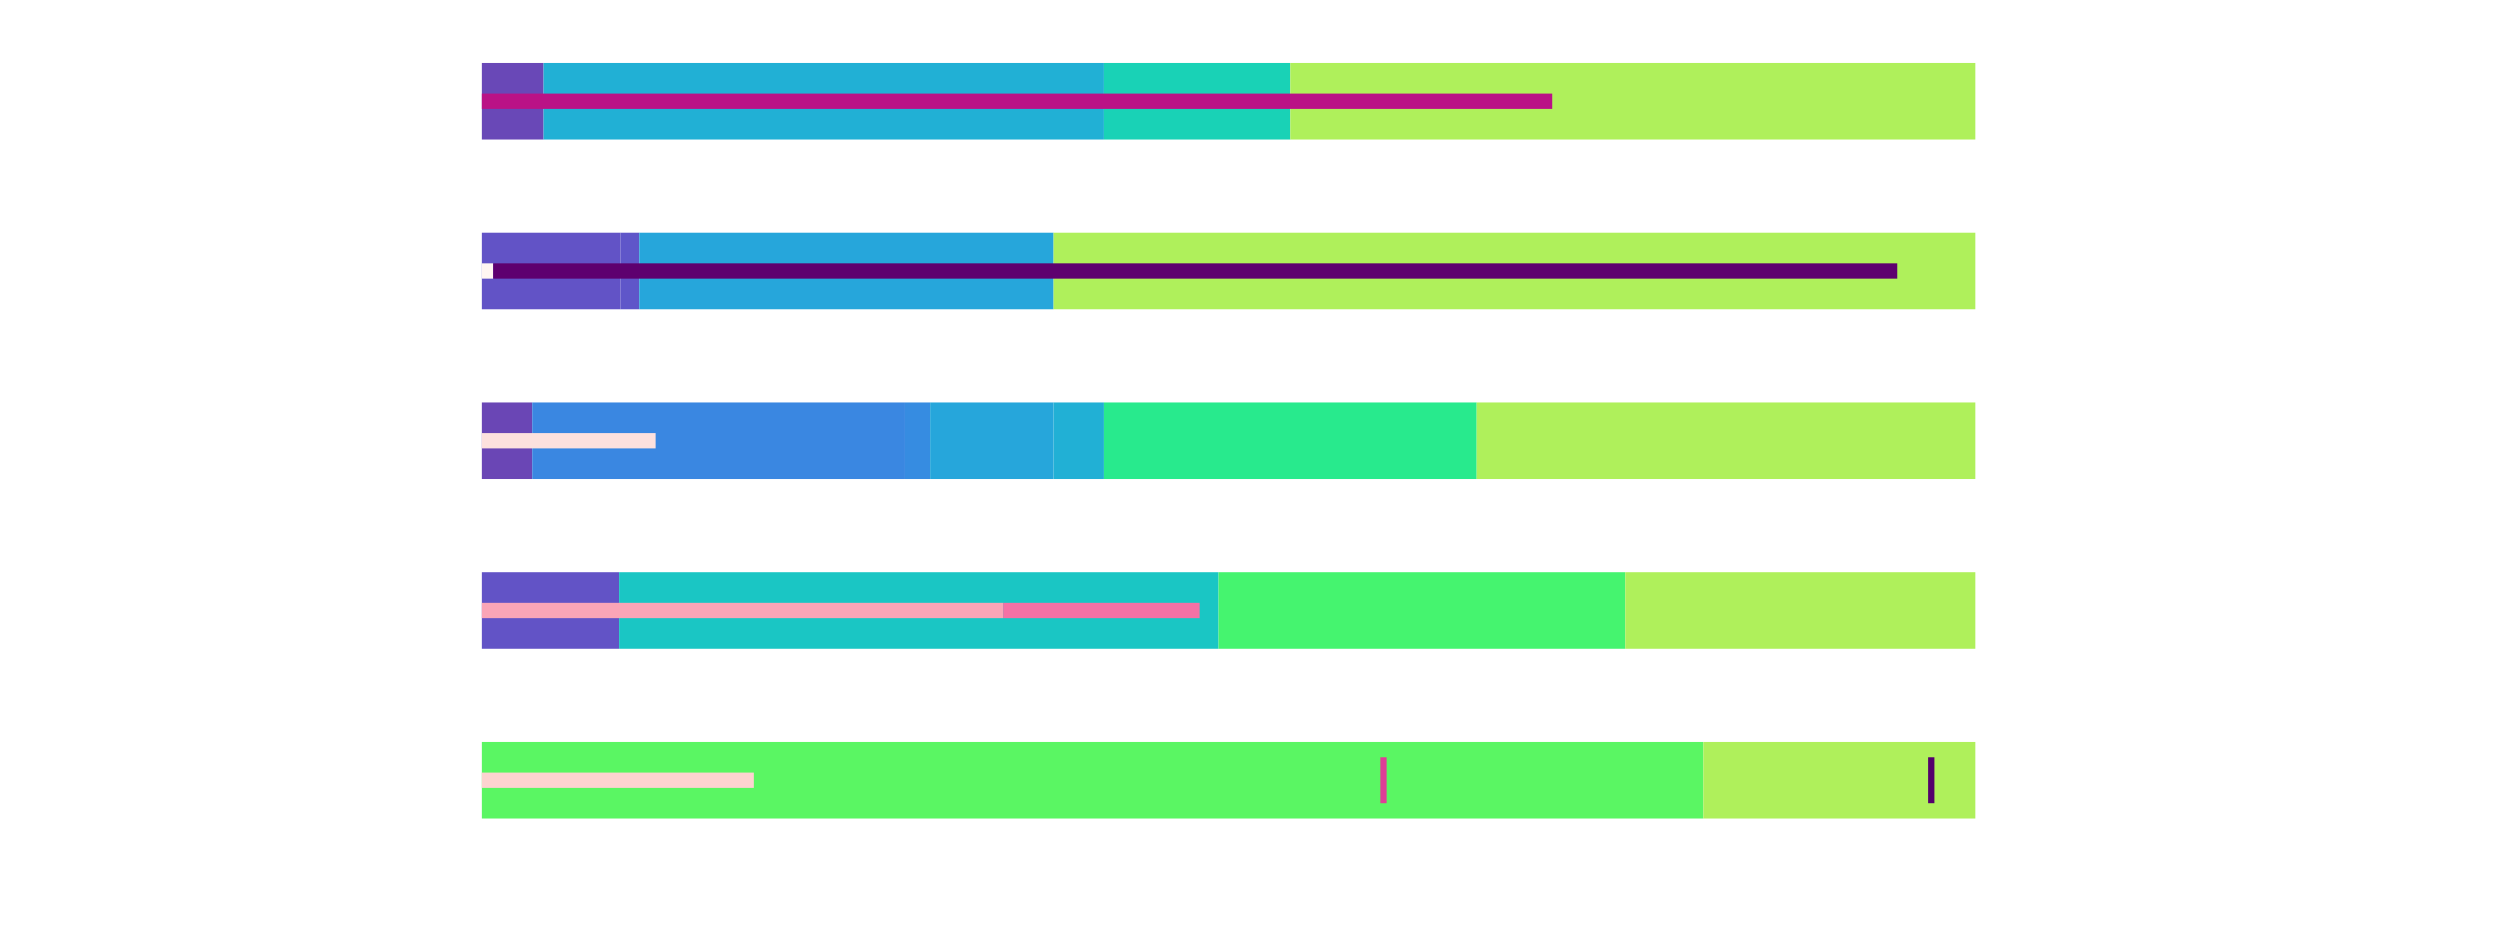
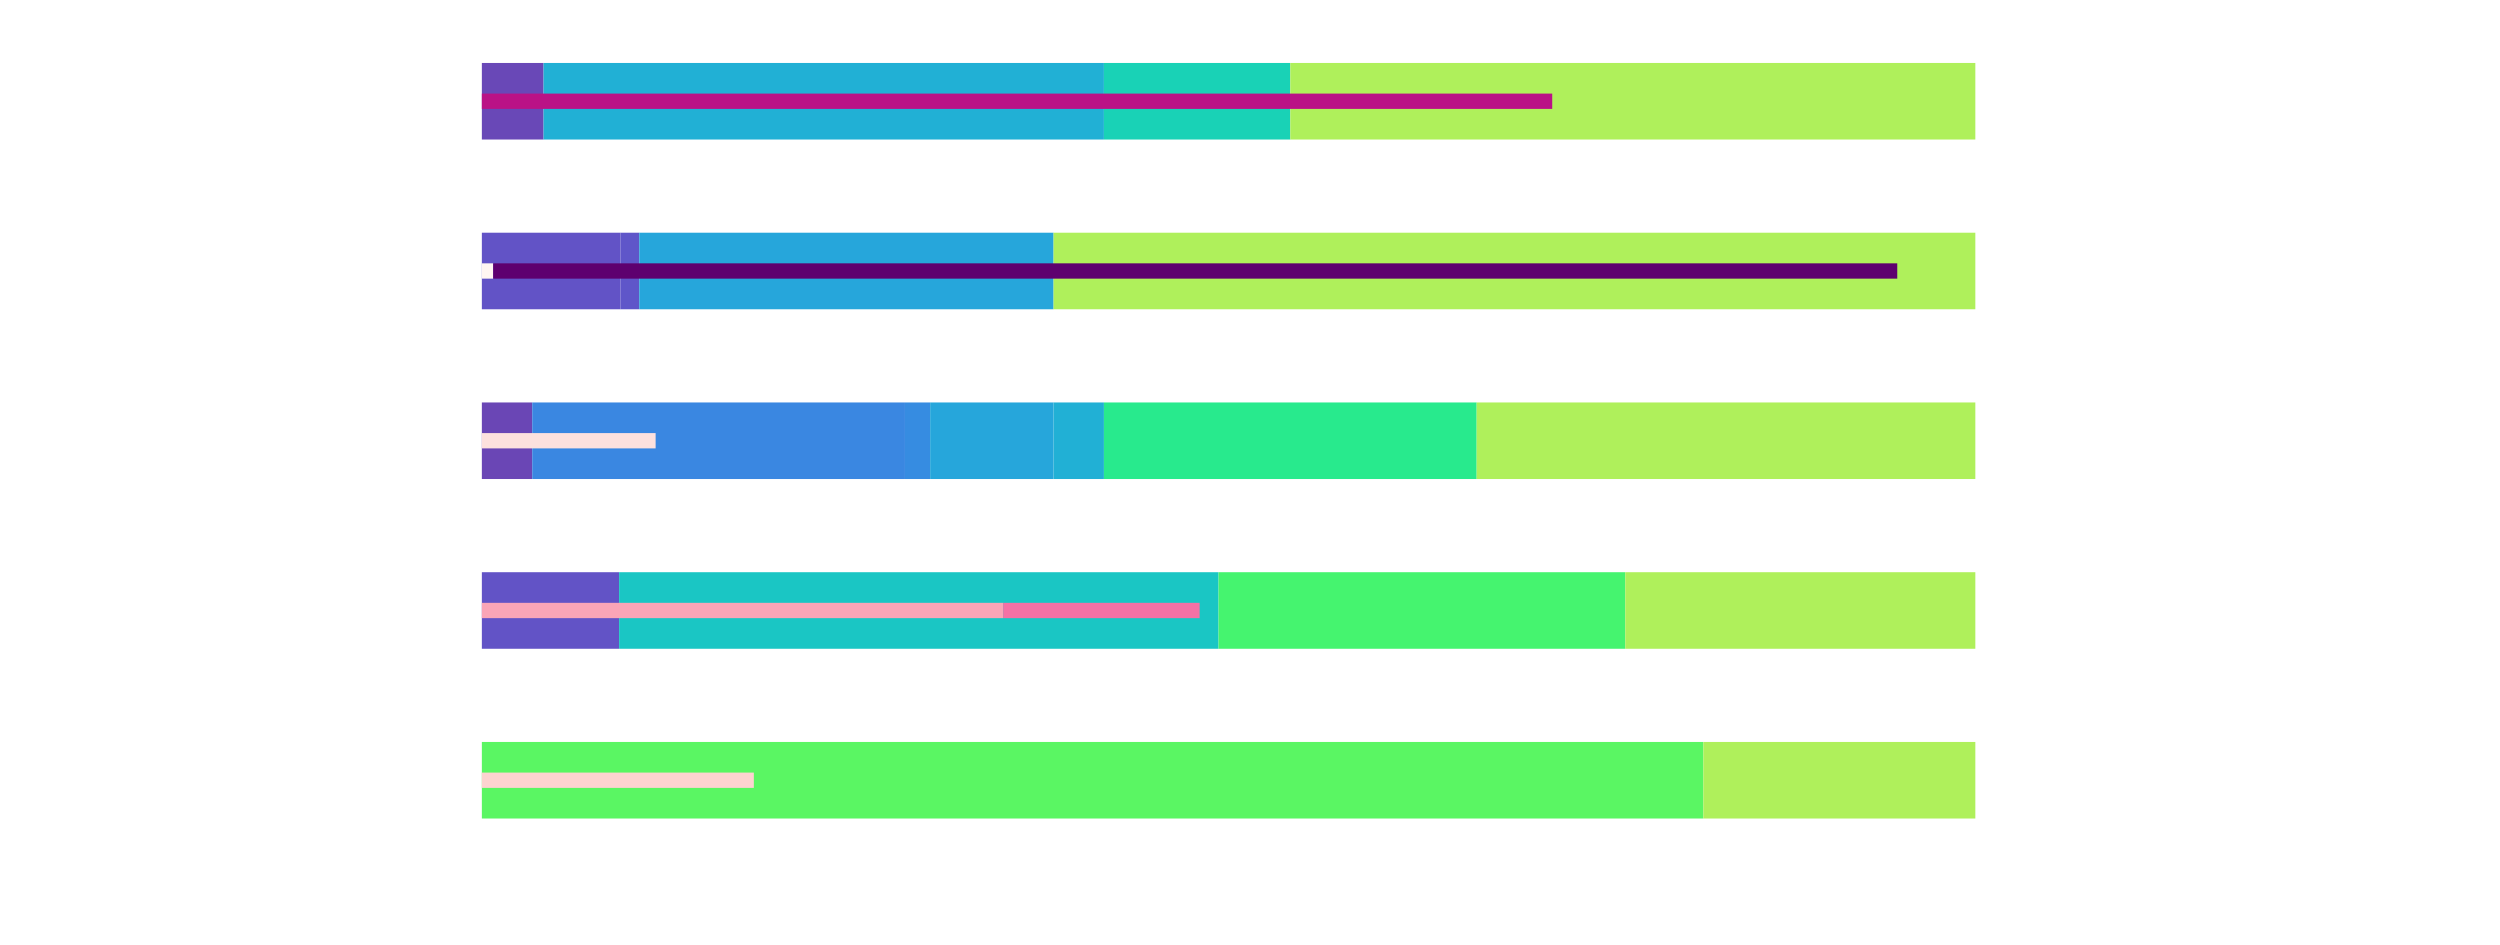
<svg xmlns="http://www.w3.org/2000/svg" width="900" height="340" viewBox="0,0,1400,750" id="svg">
  <g transform="translate(90,50)">
    <g transform="translate(0,0)">
      <g transform="translate(0,0)">
        <rect x="0" y="0" width="49" height="60.8" fill="rgb(105, 72, 183)" stroke="rgb(105, 72, 183)" stroke-width="0" />
        <rect x="49" y="0" width="445" height="60.8" fill="rgb(33, 176, 213)" stroke="rgb(33, 176, 213)" stroke-width="0" />
        <rect x="494" y="0" width="148" height="60.8" fill="rgb(25, 210, 182)" stroke="rgb(25, 210, 182)" stroke-width="0" />
        <rect x="642" y="0" width="544" height="60.8" fill="rgba(175, 240, 91, 1)" stroke="rgb(175, 240, 91)" stroke-width="0" />
      </g>
      <g transform="translate(0,24.32)">
        <rect x="0" y="0" width="850" height="12.16" fill="rgb(186, 18, 134)" stroke="rgb(186, 18, 134)" stroke-width="0" />
      </g>
    </g>
    <g transform="translate(0,134.8)">
      <g transform="translate(0,0)">
        <rect x="0" y="0" width="110" height="60.8" fill="rgb(98, 83, 198)" stroke="rgb(98, 83, 198)" stroke-width="0" />
        <rect x="110" y="0" width="15" height="60.8" fill="rgb(95, 86, 201)" stroke="rgb(95, 86, 201)" stroke-width="0" />
        <rect x="125" y="0" width="329" height="60.8" fill="rgb(38, 166, 219)" stroke="rgb(38, 166, 219)" stroke-width="0" />
        <rect x="454" y="0" width="732" height="60.8" fill="rgb(175, 240, 91)" stroke="rgb(175, 240, 91)" stroke-width="0" />
      </g>
      <g transform="translate(0,24.32)">
        <rect x="0" y="0" width="9" height="12.16" fill="rgb(255, 246, 242)" stroke="rgb(255, 246, 242)" stroke-width="0" />
        <rect x="9" y="0" width="1115" height="12.16" fill="rgb(94, 0, 111)" stroke="rgb(94, 0, 111)" stroke-width="0" />
      </g>
    </g>
    <g transform="translate(0,269.6)">
      <g transform="translate(0,0)">
        <rect x="0" y="0" width="40" height="60.8" fill="rgb(106, 70, 181)" stroke="rgb(106, 70, 181)" stroke-width="0" />
        <rect x="40" y="0" width="296" height="60.8" fill="rgb(58, 135, 225)" stroke="rgb(58, 135, 225)" stroke-width="0" />
        <rect x="336" y="0" width="20" height="60.8" fill="rgb(54, 140, 225)" stroke="rgb(54, 140, 225)" stroke-width="0" />
        <rect x="356" y="0" width="98" height="60.8" fill="rgb(38, 166, 219)" stroke="rgb(38, 166, 219)" stroke-width="0" />
        <rect x="454" y="0" width="40" height="60.8" fill="rgb(33, 176, 213)" stroke="rgb(33, 176, 213)" stroke-width="0" />
        <rect x="494" y="0" width="296" height="60.8" fill="rgb(40, 234, 141)" stroke="rgb(40, 234, 141)" stroke-width="0" />
        <rect x="790" y="0" width="396" height="60.8" fill="rgb(175, 240, 91)" stroke="rgb(175, 240, 91)" stroke-width="0" />
      </g>
      <g transform="translate(0,24.32)">
        <rect x="0" y="0" width="138" height="12.16" fill="rgb(253, 225, 222)" stroke="rgb(253, 225, 222)" stroke-width="0" />
      </g>
    </g>
    <g transform="translate(0,404.4)">
      <g transform="translate(0,0)">
        <rect x="0" y="0" width="109" height="60.8" fill="rgb(98, 83, 198)" stroke="rgb(98, 83, 198)" stroke-width="0" />
        <rect x="109" y="0" width="476" height="60.8" fill="rgb(26, 198, 196)" stroke="rgb(26, 198, 196)" stroke-width="0" />
        <rect x="585" y="0" width="323" height="60.8" fill="rgb(69, 244, 111)" stroke="rgb(69, 244, 111)" stroke-width="0" />
        <rect x="908" y="0" width="278" height="60.8" fill="rgb(175, 240, 91)" stroke="rgb(175, 240, 91)" stroke-width="0" />
      </g>
      <g transform="translate(0,24.32)">
        <rect x="0" y="0" width="414" height="12.16" fill="rgb(250, 165, 183)" stroke="rgb(250, 165, 183)" stroke-width="0" />
        <rect x="414" y="0" width="156" height="12.16" fill="rgb(245, 113, 165)" stroke="rgb(245, 113, 165)" stroke-width="0" />
      </g>
    </g>
    <g transform="translate(0,539.2)">
      <g transform="translate(0,0)">
        <rect x="0" y="0" width="970" height="60.8" fill="rgb(90, 246, 99)" stroke="rgb(90, 246, 99)" stroke-width="0" />
        <rect x="970" y="0" width="216" height="60.8" fill="rgb(175, 240, 91)" stroke="rgb(175, 240, 91)" stroke-width="0" />
      </g>
      <g transform="translate(0,24.32)">
        <rect x="0" y="0" width="216" height="12.16" fill="rgb(253, 211, 208)" stroke="rgb(253, 211, 208)" stroke-width="0" />
      </g>
-       <line transform="rotate(0, 1151, 30.4)" x1="1151" x2="1151" y1="12.16" y2="48.64" fill="none" stroke="rgb(84, 0, 109)" stroke-width="5" />
-       <line transform="rotate(0, 716, 30.4)" x1="716" x2="716" y1="12.16" y2="48.64" fill="none" stroke="rgb(223, 61, 151)" stroke-width="5" />
    </g>
  </g>
</svg>
